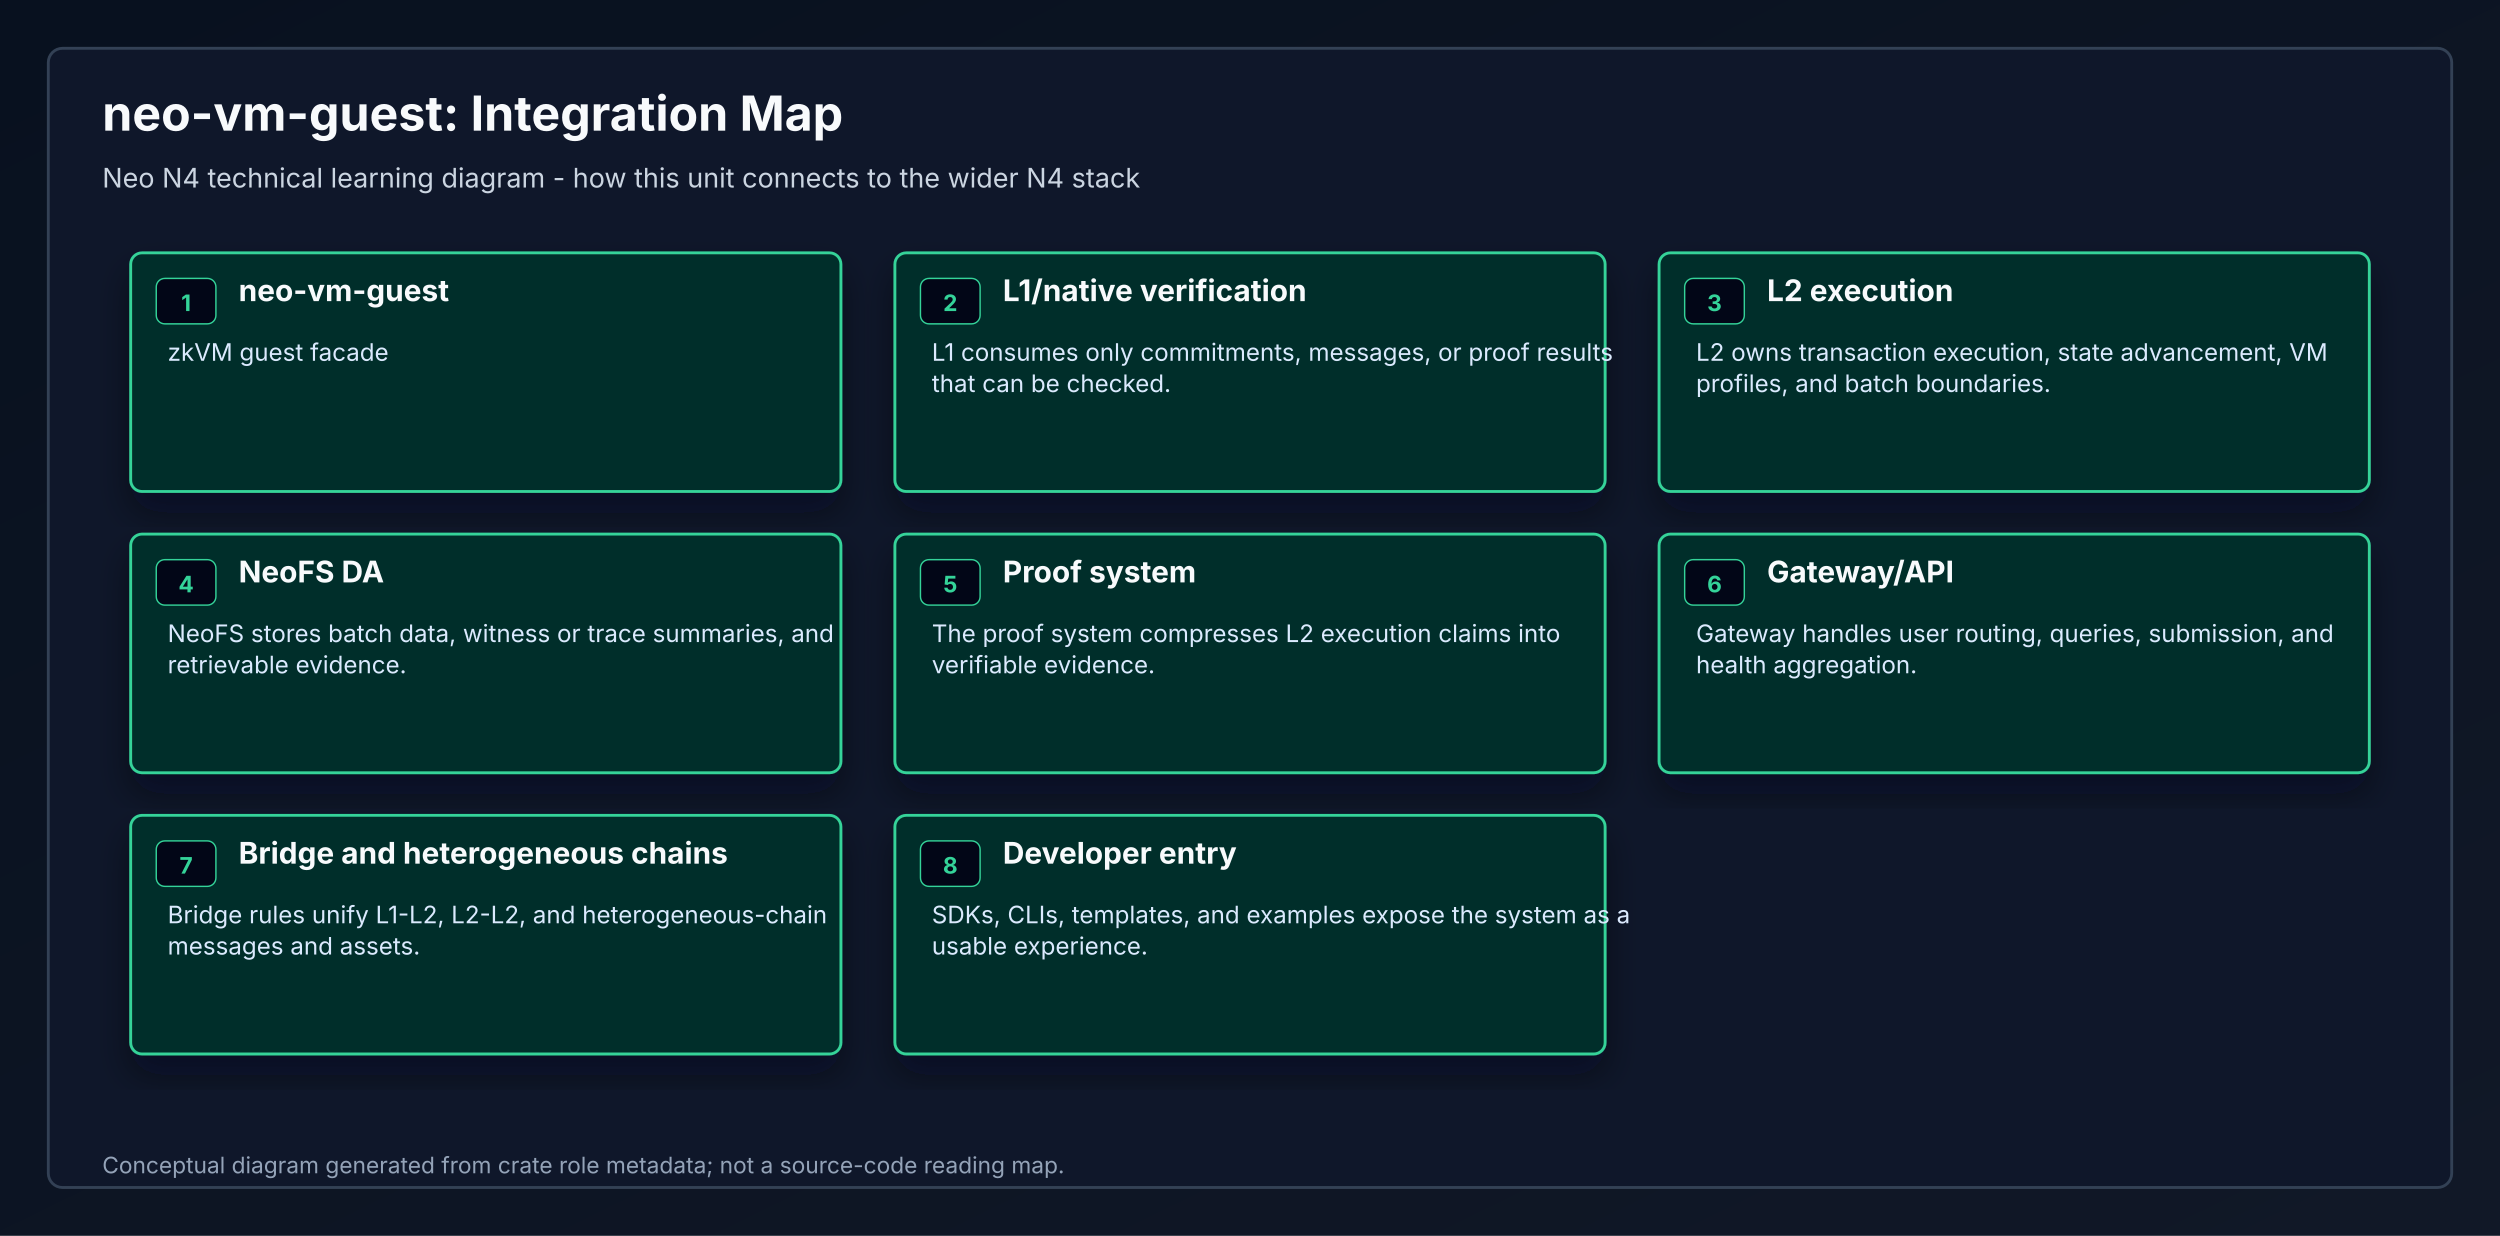
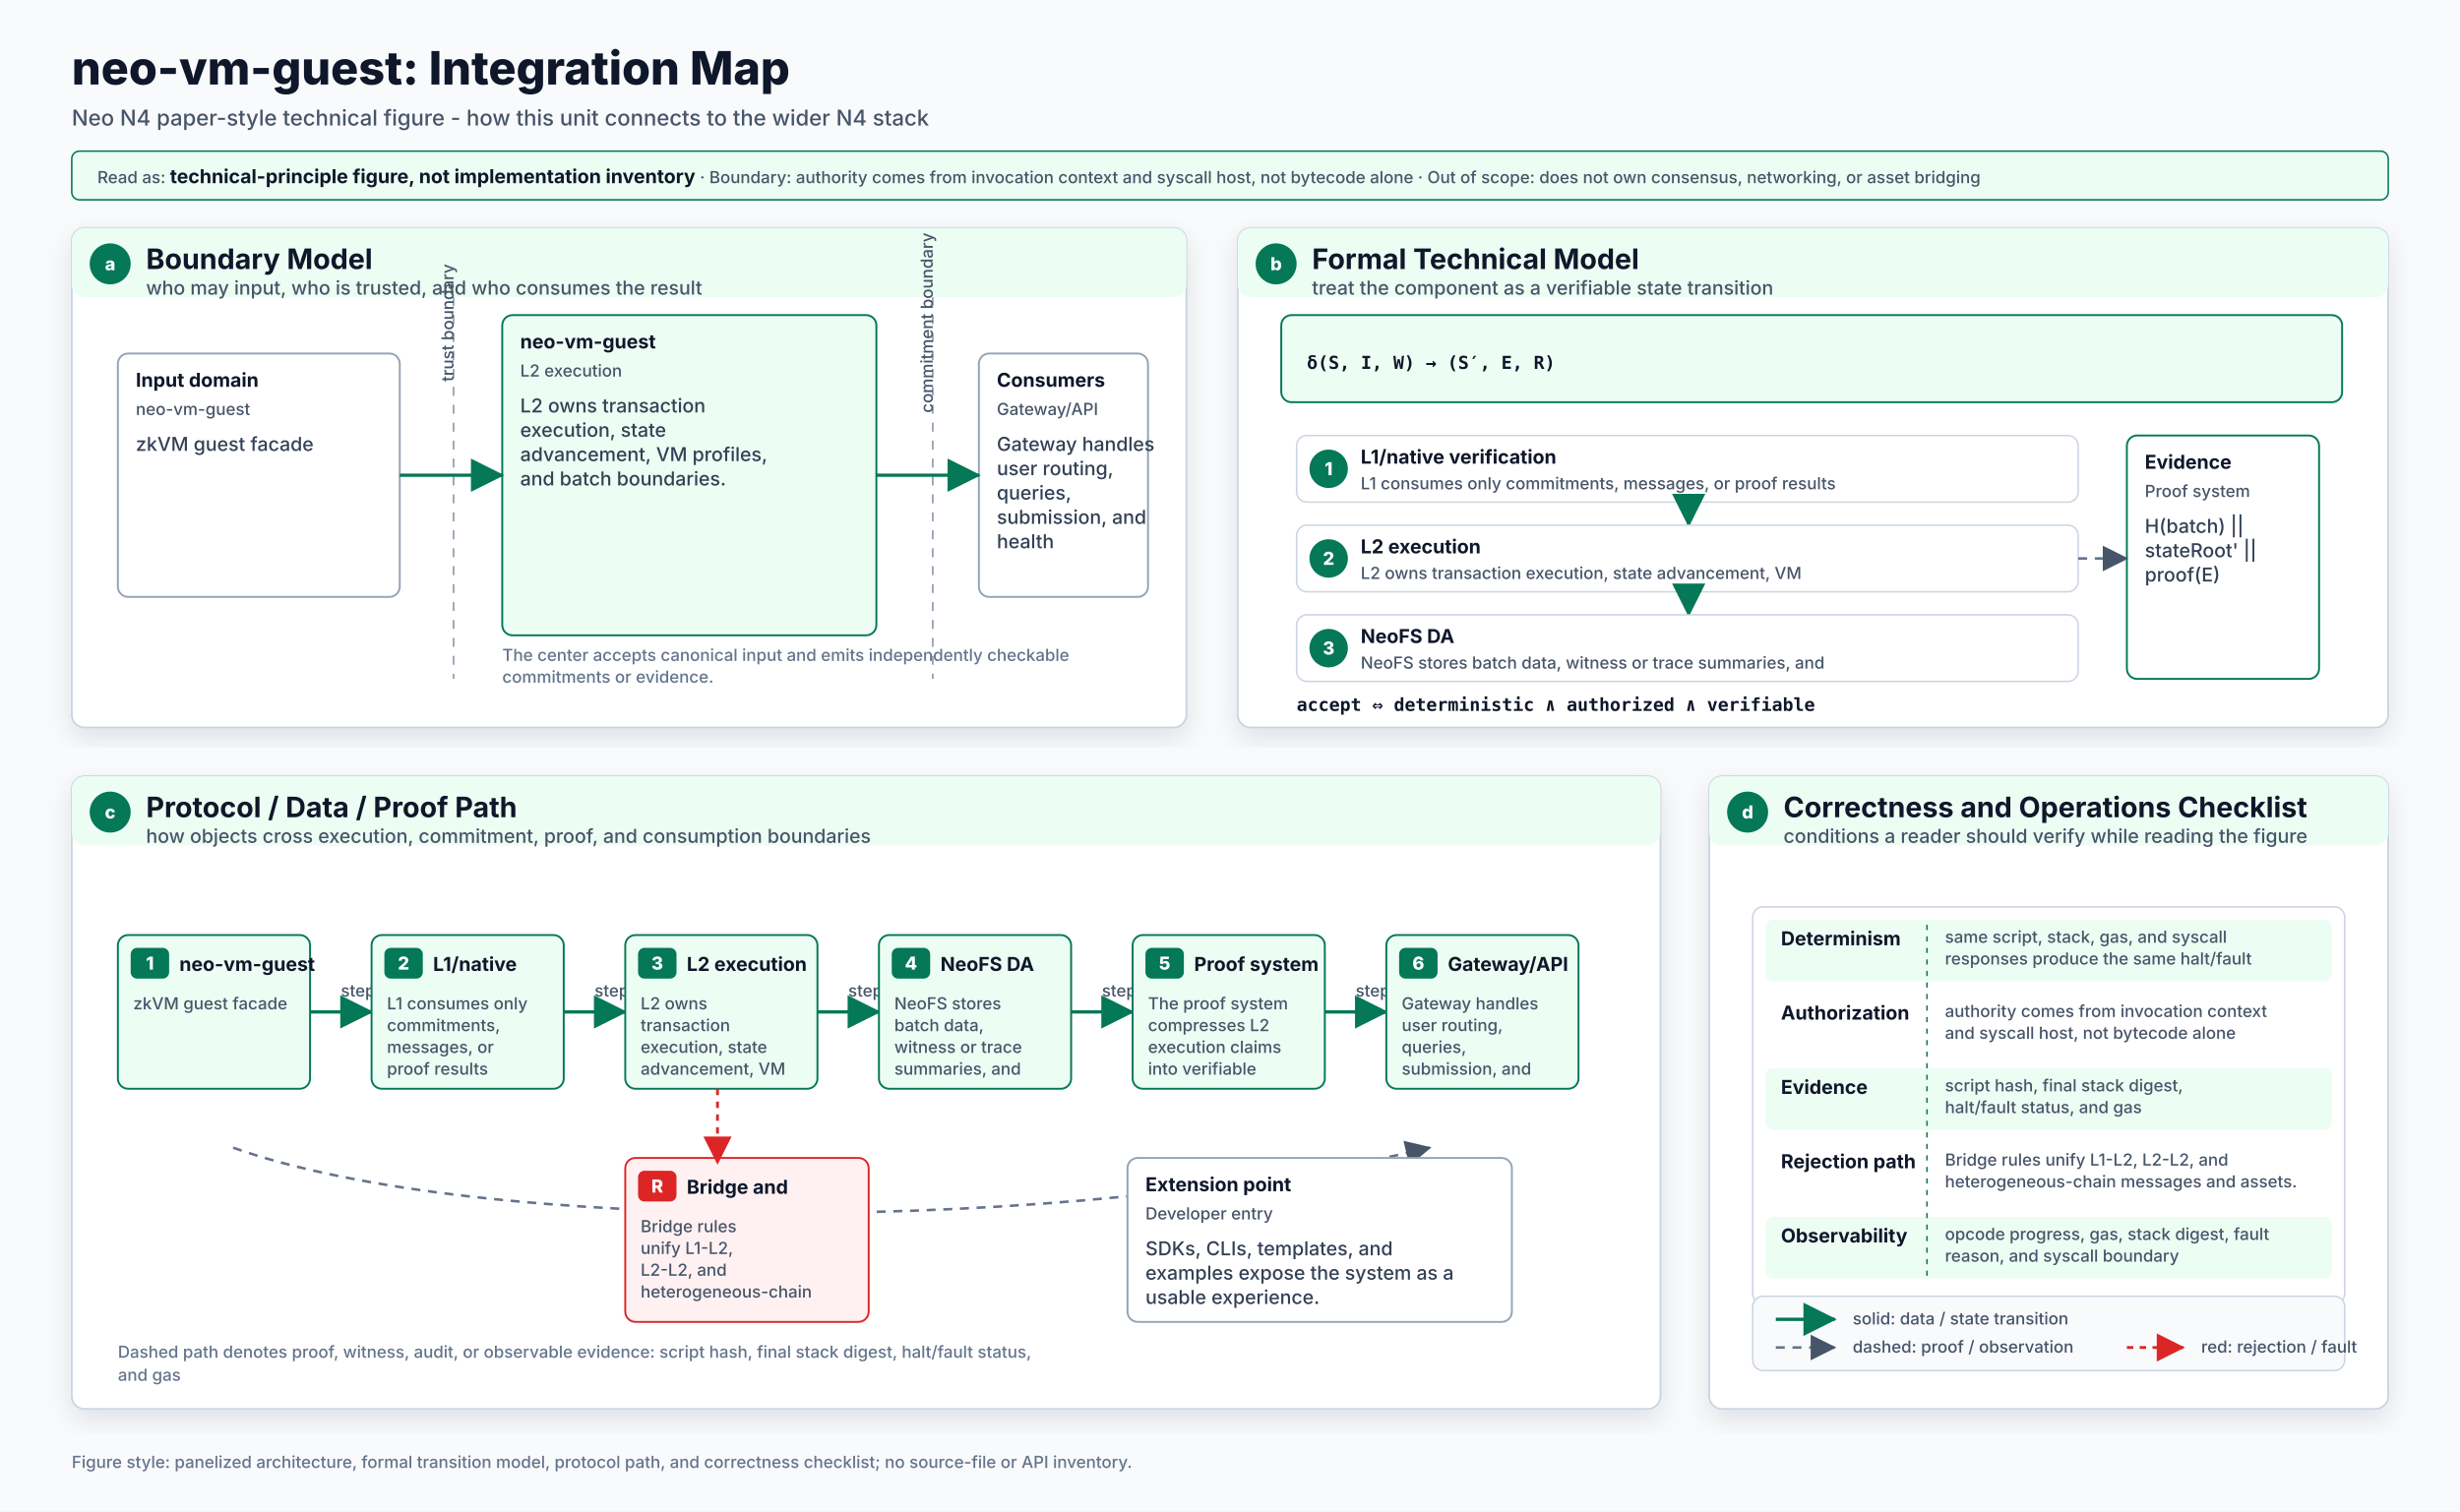
- <svg xmlns="http://www.w3.org/2000/svg" width="1760" height="870" viewBox="0 0 1760 870" role="img" aria-label="neo-vm-guest Integration Map">
+ <svg xmlns="http://www.w3.org/2000/svg" width="1920" height="1180" viewBox="0 0 1920 1180" role="img" aria-label="neo-vm-guest Integration Map">
  <defs>
-     <linearGradient id="bg" x1="0" y1="0" x2="1" y2="1">
-       <stop offset="0%" stop-color="#08111f" />
-       <stop offset="100%" stop-color="#111827" />
-     </linearGradient>
-     <filter id="shadow" x="-15%" y="-15%" width="130%" height="130%">
-       <feDropShadow dx="0" dy="14" stdDeviation="12" flood-color="#020617" flood-opacity="0.42" />
+     <marker id="arrow" viewBox="0 0 10 10" refX="9.4" refY="5" markerWidth="10" markerHeight="10" orient="auto">
+       <path d="M0,0 L10,5 L0,10 Z" fill="#475569" />
+     </marker>
+     <marker id="arrowAccent" viewBox="0 0 10 10" refX="9.4" refY="5" markerWidth="10" markerHeight="10" orient="auto">
+       <path d="M0,0 L10,5 L0,10 Z" fill="#047857" />
+     </marker>
+     <marker id="arrowFault" viewBox="0 0 10 10" refX="9.4" refY="5" markerWidth="10" markerHeight="10" orient="auto">
+       <path d="M0,0 L10,5 L0,10 Z" fill="#dc2626" />
+     </marker>
+     <filter id="paperShadow" x="-3%" y="-4%" width="106%" height="108%">
+       <feDropShadow dx="0" dy="8" stdDeviation="10" flood-color="#0f172a" flood-opacity="0.10" />
    </filter>
+     <style>
+ .bg{fill:#f8fafc}.panel{fill:#ffffff;stroke:#cbd5e1;stroke-width:1.5;filter:url(#paperShadow)}
+ .panelTitle{font:700 22px 'Inter','Segoe UI',Arial,sans-serif;fill:#0f172a}.panelSub{font:500 15px 'Inter','Segoe UI',Arial,sans-serif;fill:#475569}
+ .title{font:800 36px 'Inter','Segoe UI',Arial,sans-serif;fill:#0f172a}.subtitle{font:500 17px 'Inter','Segoe UI',Arial,sans-serif;fill:#475569}
+ .small{font:500 13px 'Inter','Segoe UI',Arial,sans-serif;fill:#475569}.body{font:500 15px 'Inter','Segoe UI',Arial,sans-serif;fill:#334155}
+ .bodyStrong{font:750 15px 'Inter','Segoe UI',Arial,sans-serif;fill:#0f172a}.mono{font:650 14px 'Cascadia Mono','SFMono-Regular',Consolas,monospace;fill:#0f172a}
+ .label{font:800 14px 'Inter','Segoe UI',Arial,sans-serif;fill:#ffffff}.caption{font:500 13px 'Inter','Segoe UI',Arial,sans-serif;fill:#64748b}
+ .arrow{stroke:#475569;stroke-width:2.2;fill:none;marker-end:url(#arrow)}.arrowAccent{stroke:#047857;stroke-width:2.6;fill:none;marker-end:url(#arrowAccent)}.arrowDash{stroke:#64748b;stroke-width:2;fill:none;stroke-dasharray:7 6;marker-end:url(#arrow)}.arrowFault{stroke:#dc2626;stroke-width:2.2;fill:none;stroke-dasharray:5 5;marker-end:url(#arrowFault)}
+ </style>
  </defs>
-   <rect width="1760" height="100%" fill="url(#bg)" />
-   <rect x="34" y="34" width="1692" height="802" rx="10" fill="#0f172a" stroke="#334155" stroke-width="2" />
-   <text x="72" y="92" fill="#f8fafc" font-family="Inter,Segoe UI,Arial,sans-serif" font-size="34" font-weight="700">neo-vm-guest: Integration Map</text>
-   <text x="72" y="132" fill="#cbd5e1" font-family="Inter,Segoe UI,Arial,sans-serif" font-size="19">Neo N4 technical learning diagram - how this unit connects to the wider N4 stack</text>
-   <rect x="92" y="178" width="500" height="168" rx="8" fill="#052e2b" stroke="#34d399" stroke-width="2" filter="url(#shadow)" />
-   <rect x="110" y="196" width="42" height="32" rx="6" fill="#020617" stroke="#34d399" stroke-width="1" />
-   <text x="131" y="219" text-anchor="middle" fill="#34d399" font-family="Inter,Segoe UI,Arial,sans-serif" font-size="16" font-weight="700">1</text>
-   <text x="168" y="212" fill="#f8fafc" font-family="Inter,Segoe UI,Arial,sans-serif" font-size="21" font-weight="700">neo-vm-guest</text>
-   <text x="118" y="254" fill="#dbeafe" font-family="Inter,Segoe UI,Arial,sans-serif" font-size="17">zkVM guest facade</text>
-   <rect x="630" y="178" width="500" height="168" rx="8" fill="#052e2b" stroke="#34d399" stroke-width="2" filter="url(#shadow)" />
-   <rect x="648" y="196" width="42" height="32" rx="6" fill="#020617" stroke="#34d399" stroke-width="1" />
-   <text x="669" y="219" text-anchor="middle" fill="#34d399" font-family="Inter,Segoe UI,Arial,sans-serif" font-size="16" font-weight="700">2</text>
-   <text x="706" y="212" fill="#f8fafc" font-family="Inter,Segoe UI,Arial,sans-serif" font-size="21" font-weight="700">L1/native verification</text>
-   <text x="656" y="254" fill="#dbeafe" font-family="Inter,Segoe UI,Arial,sans-serif" font-size="17">L1 consumes only commitments, messages, or proof results</text>
-   <text x="656" y="276" fill="#dbeafe" font-family="Inter,Segoe UI,Arial,sans-serif" font-size="17">that can be checked.</text>
-   <rect x="1168" y="178" width="500" height="168" rx="8" fill="#052e2b" stroke="#34d399" stroke-width="2" filter="url(#shadow)" />
-   <rect x="1186" y="196" width="42" height="32" rx="6" fill="#020617" stroke="#34d399" stroke-width="1" />
-   <text x="1207" y="219" text-anchor="middle" fill="#34d399" font-family="Inter,Segoe UI,Arial,sans-serif" font-size="16" font-weight="700">3</text>
-   <text x="1244" y="212" fill="#f8fafc" font-family="Inter,Segoe UI,Arial,sans-serif" font-size="21" font-weight="700">L2 execution</text>
-   <text x="1194" y="254" fill="#dbeafe" font-family="Inter,Segoe UI,Arial,sans-serif" font-size="17">L2 owns transaction execution, state advancement, VM</text>
-   <text x="1194" y="276" fill="#dbeafe" font-family="Inter,Segoe UI,Arial,sans-serif" font-size="17">profiles, and batch boundaries.</text>
-   <rect x="92" y="376" width="500" height="168" rx="8" fill="#052e2b" stroke="#34d399" stroke-width="2" filter="url(#shadow)" />
-   <rect x="110" y="394" width="42" height="32" rx="6" fill="#020617" stroke="#34d399" stroke-width="1" />
-   <text x="131" y="417" text-anchor="middle" fill="#34d399" font-family="Inter,Segoe UI,Arial,sans-serif" font-size="16" font-weight="700">4</text>
-   <text x="168" y="410" fill="#f8fafc" font-family="Inter,Segoe UI,Arial,sans-serif" font-size="21" font-weight="700">NeoFS DA</text>
-   <text x="118" y="452" fill="#dbeafe" font-family="Inter,Segoe UI,Arial,sans-serif" font-size="17">NeoFS stores batch data, witness or trace summaries, and</text>
-   <text x="118" y="474" fill="#dbeafe" font-family="Inter,Segoe UI,Arial,sans-serif" font-size="17">retrievable evidence.</text>
-   <rect x="630" y="376" width="500" height="168" rx="8" fill="#052e2b" stroke="#34d399" stroke-width="2" filter="url(#shadow)" />
-   <rect x="648" y="394" width="42" height="32" rx="6" fill="#020617" stroke="#34d399" stroke-width="1" />
-   <text x="669" y="417" text-anchor="middle" fill="#34d399" font-family="Inter,Segoe UI,Arial,sans-serif" font-size="16" font-weight="700">5</text>
-   <text x="706" y="410" fill="#f8fafc" font-family="Inter,Segoe UI,Arial,sans-serif" font-size="21" font-weight="700">Proof system</text>
-   <text x="656" y="452" fill="#dbeafe" font-family="Inter,Segoe UI,Arial,sans-serif" font-size="17">The proof system compresses L2 execution claims into</text>
-   <text x="656" y="474" fill="#dbeafe" font-family="Inter,Segoe UI,Arial,sans-serif" font-size="17">verifiable evidence.</text>
-   <rect x="1168" y="376" width="500" height="168" rx="8" fill="#052e2b" stroke="#34d399" stroke-width="2" filter="url(#shadow)" />
-   <rect x="1186" y="394" width="42" height="32" rx="6" fill="#020617" stroke="#34d399" stroke-width="1" />
-   <text x="1207" y="417" text-anchor="middle" fill="#34d399" font-family="Inter,Segoe UI,Arial,sans-serif" font-size="16" font-weight="700">6</text>
-   <text x="1244" y="410" fill="#f8fafc" font-family="Inter,Segoe UI,Arial,sans-serif" font-size="21" font-weight="700">Gateway/API</text>
-   <text x="1194" y="452" fill="#dbeafe" font-family="Inter,Segoe UI,Arial,sans-serif" font-size="17">Gateway handles user routing, queries, submission, and</text>
-   <text x="1194" y="474" fill="#dbeafe" font-family="Inter,Segoe UI,Arial,sans-serif" font-size="17">health aggregation.</text>
-   <rect x="92" y="574" width="500" height="168" rx="8" fill="#052e2b" stroke="#34d399" stroke-width="2" filter="url(#shadow)" />
-   <rect x="110" y="592" width="42" height="32" rx="6" fill="#020617" stroke="#34d399" stroke-width="1" />
-   <text x="131" y="615" text-anchor="middle" fill="#34d399" font-family="Inter,Segoe UI,Arial,sans-serif" font-size="16" font-weight="700">7</text>
-   <text x="168" y="608" fill="#f8fafc" font-family="Inter,Segoe UI,Arial,sans-serif" font-size="21" font-weight="700">Bridge and heterogeneous chains</text>
-   <text x="118" y="650" fill="#dbeafe" font-family="Inter,Segoe UI,Arial,sans-serif" font-size="17">Bridge rules unify L1-L2, L2-L2, and heterogeneous-chain</text>
-   <text x="118" y="672" fill="#dbeafe" font-family="Inter,Segoe UI,Arial,sans-serif" font-size="17">messages and assets.</text>
-   <rect x="630" y="574" width="500" height="168" rx="8" fill="#052e2b" stroke="#34d399" stroke-width="2" filter="url(#shadow)" />
-   <rect x="648" y="592" width="42" height="32" rx="6" fill="#020617" stroke="#34d399" stroke-width="1" />
-   <text x="669" y="615" text-anchor="middle" fill="#34d399" font-family="Inter,Segoe UI,Arial,sans-serif" font-size="16" font-weight="700">8</text>
-   <text x="706" y="608" fill="#f8fafc" font-family="Inter,Segoe UI,Arial,sans-serif" font-size="21" font-weight="700">Developer entry</text>
-   <text x="656" y="650" fill="#dbeafe" font-family="Inter,Segoe UI,Arial,sans-serif" font-size="17">SDKs, CLIs, templates, and examples expose the system as a</text>
-   <text x="656" y="672" fill="#dbeafe" font-family="Inter,Segoe UI,Arial,sans-serif" font-size="17">usable experience.</text>
-   <text x="72" y="826" fill="#94a3b8" font-family="Inter,Segoe UI,Arial,sans-serif" font-size="16">Conceptual diagram generated from crate role metadata; not a source-code reading map.</text>
+   <rect class="bg" width="1920" height="1180" />
+   <text x="56" y="66" class="title">neo-vm-guest: Integration Map</text>
+   <text x="56" y="98" class="subtitle">Neo N4 paper-style technical figure - how this unit connects to the wider N4 stack</text>
+   <rect x="56" y="118" width="1808" height="38" rx="6" fill="#ecfdf3" stroke="#047857" stroke-width="1.2" />
+   <text x="76" y="143" class="small">Read as: <tspan class="bodyStrong">technical-principle figure, not implementation inventory</tspan> · Boundary: authority comes from invocation context and syscall host, not bytecode alone · Out of scope: does not own consensus, networking, or asset bridging</text>
+   <rect x="56" y="178" width="870" height="390" rx="10" class="panel" />
+   <rect x="56" y="178" width="870" height="54" rx="10" fill="#ecfdf3" stroke="#cbd5e1" stroke-width="0" />
+   <circle cx="86" cy="206" r="16" fill="#047857" />
+   <text x="86" y="211" text-anchor="middle" class="label">a</text>
+   <text x="114" y="210" class="panelTitle">Boundary Model</text>
+   <text x="114" y="230" class="panelSub">who may input, who is trusted, and who consumes the result</text>
+   <rect x="966" y="178" width="898" height="390" rx="10" class="panel" />
+   <rect x="966" y="178" width="898" height="54" rx="10" fill="#ecfdf3" stroke="#cbd5e1" stroke-width="0" />
+   <circle cx="996" cy="206" r="16" fill="#047857" />
+   <text x="996" y="211" text-anchor="middle" class="label">b</text>
+   <text x="1024" y="210" class="panelTitle">Formal Technical Model</text>
+   <text x="1024" y="230" class="panelSub">treat the component as a verifiable state transition</text>
+   <rect x="56" y="606" width="1240" height="494" rx="10" class="panel" />
+   <rect x="56" y="606" width="1240" height="54" rx="10" fill="#ecfdf3" stroke="#cbd5e1" stroke-width="0" />
+   <circle cx="86" cy="634" r="16" fill="#047857" />
+   <text x="86" y="639" text-anchor="middle" class="label">c</text>
+   <text x="114" y="638" class="panelTitle">Protocol / Data / Proof Path</text>
+   <text x="114" y="658" class="panelSub">how objects cross execution, commitment, proof, and consumption boundaries</text>
+   <rect x="1334" y="606" width="530" height="494" rx="10" class="panel" />
+   <rect x="1334" y="606" width="530" height="54" rx="10" fill="#ecfdf3" stroke="#cbd5e1" stroke-width="0" />
+   <circle cx="1364" cy="634" r="16" fill="#047857" />
+   <text x="1364" y="639" text-anchor="middle" class="label">d</text>
+   <text x="1392" y="638" class="panelTitle">Correctness and Operations Checklist</text>
+   <text x="1392" y="658" class="panelSub">conditions a reader should verify while reading the figure</text>
+   <rect x="92" y="276" width="220" height="190" rx="8" fill="#ffffff" stroke="#94a3b8" stroke-width="1.5" />
+   <text x="106" y="302" class="bodyStrong">Input domain</text>
+   <text x="106" y="324" class="small">neo-vm-guest</text>
+   <text x="106" y="352" class="body">zkVM guest facade</text>
+   <line x1="354" y1="232" x2="354" y2="530" stroke="#94a3b8" stroke-width="1.4" stroke-dasharray="7 7" />
+   <text x="354" y="252" class="small" text-anchor="middle" transform="rotate(-90 354 252)">trust boundary</text>
+   <rect x="392" y="246" width="292" height="250" rx="8" fill="#ecfdf3" stroke="#047857" stroke-width="1.5" />
+   <text x="406" y="272" class="bodyStrong">neo-vm-guest</text>
+   <text x="406" y="294" class="small">L2 execution</text>
+   <text x="406" y="322" class="body">L2 owns transaction</text>
+   <text x="406" y="341" class="body">execution, state</text>
+   <text x="406" y="360" class="body">advancement, VM profiles,</text>
+   <text x="406" y="379" class="body">and batch boundaries.</text>
+   <line x1="728" y1="232" x2="728" y2="530" stroke="#94a3b8" stroke-width="1.4" stroke-dasharray="7 7" />
+   <text x="728" y="252" class="small" text-anchor="middle" transform="rotate(-90 728 252)">commitment boundary</text>
+   <rect x="764" y="276" width="132" height="190" rx="8" fill="#ffffff" stroke="#94a3b8" stroke-width="1.5" />
+   <text x="778" y="302" class="bodyStrong">Consumers</text>
+   <text x="778" y="324" class="small">Gateway/API</text>
+   <text x="778" y="352" class="body">Gateway handles</text>
+   <text x="778" y="371" class="body">user routing,</text>
+   <text x="778" y="390" class="body">queries,</text>
+   <text x="778" y="409" class="body">submission, and</text>
+   <text x="778" y="428" class="body">health</text>
+   <path class="arrowAccent" d="M312 371 C338 371 358 371 392 371" />
+   <path class="arrowAccent" d="M684 371 C706 371 730 371 764 371" />
+   <text x="392" y="516" class="caption">The center accepts canonical input and emits independently checkable</text>
+   <text x="392" y="533" class="caption">commitments or evidence.</text>
+   <rect x="1000" y="246" width="828" height="68" rx="8" fill="#ecfdf3" stroke="#047857" stroke-width="1.5" />
+   <text x="1020" y="288" class="mono">δ(S, I, W) → (S′, E, R)</text>
+   <rect x="1012" y="340" width="610" height="52" rx="8" fill="#ffffff" stroke="#cbd5e1" stroke-width="1.2" />
+   <circle cx="1037" cy="366" r="15" fill="#047857" />
+   <text x="1037" y="371" text-anchor="middle" class="label">1</text>
+   <text x="1062" y="362" class="bodyStrong">L1/native verification</text>
+   <text x="1062" y="382" class="small">L1 consumes only commitments, messages, or proof results</text>
+   <path class="arrowAccent" d="M1318 392 L1318 410" />
+   <rect x="1012" y="410" width="610" height="52" rx="8" fill="#ffffff" stroke="#cbd5e1" stroke-width="1.2" />
+   <circle cx="1037" cy="436" r="15" fill="#047857" />
+   <text x="1037" y="441" text-anchor="middle" class="label">2</text>
+   <text x="1062" y="432" class="bodyStrong">L2 execution</text>
+   <text x="1062" y="452" class="small">L2 owns transaction execution, state advancement, VM</text>
+   <path class="arrowAccent" d="M1318 462 L1318 480" />
+   <rect x="1012" y="480" width="610" height="52" rx="8" fill="#ffffff" stroke="#cbd5e1" stroke-width="1.2" />
+   <circle cx="1037" cy="506" r="15" fill="#047857" />
+   <text x="1037" y="511" text-anchor="middle" class="label">3</text>
+   <text x="1062" y="502" class="bodyStrong">NeoFS DA</text>
+   <text x="1062" y="522" class="small">NeoFS stores batch data, witness or trace summaries, and</text>
+   <rect x="1660" y="340" width="150" height="190" rx="8" fill="#ffffff" stroke="#047857" stroke-width="1.5" />
+   <text x="1674" y="366" class="bodyStrong">Evidence</text>
+   <text x="1674" y="388" class="small">Proof system</text>
+   <text x="1674" y="416" class="body">H(batch) ||</text>
+   <text x="1674" y="435" class="body">stateRoot' ||</text>
+   <text x="1674" y="454" class="body">proof(E)</text>
+   <path class="arrowDash" d="M1622 436 C1642 436 1648 436 1660 436" />
+   <text x="1012" y="555" class="mono">accept ⇔ deterministic ∧ authorized ∧ verifiable</text>
+   <rect x="92" y="730" width="150" height="120" rx="8" fill="#ecfdf3" stroke="#047857" stroke-width="1.5" />
+   <rect x="102" y="740" width="30" height="24" rx="5" fill="#047857" />
+   <text x="117" y="757" text-anchor="middle" class="label">1</text>
+   <text x="140" y="758" class="bodyStrong">neo-vm-guest</text>
+   <text x="104" y="788" class="small">zkVM guest facade</text>
+   <path class="arrowAccent" d="M242 790 L290 790" />
+   <text x="266" y="778" class="small">step 1</text>
+   <rect x="290" y="730" width="150" height="120" rx="8" fill="#ecfdf3" stroke="#047857" stroke-width="1.5" />
+   <rect x="300" y="740" width="30" height="24" rx="5" fill="#047857" />
+   <text x="315" y="757" text-anchor="middle" class="label">2</text>
+   <text x="338" y="758" class="bodyStrong">L1/native</text>
+   <text x="302" y="788" class="small">L1 consumes only</text>
+   <text x="302" y="805" class="small">commitments,</text>
+   <text x="302" y="822" class="small">messages, or</text>
+   <text x="302" y="839" class="small">proof results</text>
+   <path class="arrowAccent" d="M440 790 L488 790" />
+   <text x="464" y="778" class="small">step 2</text>
+   <rect x="488" y="730" width="150" height="120" rx="8" fill="#ecfdf3" stroke="#047857" stroke-width="1.5" />
+   <rect x="498" y="740" width="30" height="24" rx="5" fill="#047857" />
+   <text x="513" y="757" text-anchor="middle" class="label">3</text>
+   <text x="536" y="758" class="bodyStrong">L2 execution</text>
+   <text x="500" y="788" class="small">L2 owns</text>
+   <text x="500" y="805" class="small">transaction</text>
+   <text x="500" y="822" class="small">execution, state</text>
+   <text x="500" y="839" class="small">advancement, VM</text>
+   <path class="arrowAccent" d="M638 790 L686 790" />
+   <text x="662" y="778" class="small">step 3</text>
+   <rect x="686" y="730" width="150" height="120" rx="8" fill="#ecfdf3" stroke="#047857" stroke-width="1.5" />
+   <rect x="696" y="740" width="30" height="24" rx="5" fill="#047857" />
+   <text x="711" y="757" text-anchor="middle" class="label">4</text>
+   <text x="734" y="758" class="bodyStrong">NeoFS DA</text>
+   <text x="698" y="788" class="small">NeoFS stores</text>
+   <text x="698" y="805" class="small">batch data,</text>
+   <text x="698" y="822" class="small">witness or trace</text>
+   <text x="698" y="839" class="small">summaries, and</text>
+   <path class="arrowAccent" d="M836 790 L884 790" />
+   <text x="860" y="778" class="small">step 4</text>
+   <rect x="884" y="730" width="150" height="120" rx="8" fill="#ecfdf3" stroke="#047857" stroke-width="1.5" />
+   <rect x="894" y="740" width="30" height="24" rx="5" fill="#047857" />
+   <text x="909" y="757" text-anchor="middle" class="label">5</text>
+   <text x="932" y="758" class="bodyStrong">Proof system</text>
+   <text x="896" y="788" class="small">The proof system</text>
+   <text x="896" y="805" class="small">compresses L2</text>
+   <text x="896" y="822" class="small">execution claims</text>
+   <text x="896" y="839" class="small">into verifiable</text>
+   <path class="arrowAccent" d="M1034 790 L1082 790" />
+   <text x="1058" y="778" class="small">step 5</text>
+   <rect x="1082" y="730" width="150" height="120" rx="8" fill="#ecfdf3" stroke="#047857" stroke-width="1.5" />
+   <rect x="1092" y="740" width="30" height="24" rx="5" fill="#047857" />
+   <text x="1107" y="757" text-anchor="middle" class="label">6</text>
+   <text x="1130" y="758" class="bodyStrong">Gateway/API</text>
+   <text x="1094" y="788" class="small">Gateway handles</text>
+   <text x="1094" y="805" class="small">user routing,</text>
+   <text x="1094" y="822" class="small">queries,</text>
+   <text x="1094" y="839" class="small">submission, and</text>
+   <path class="arrowDash" d="M182 896 C372 964 832 964 1116 896" />
+   <rect x="488" y="904" width="190" height="128" rx="8" fill="#fff1f2" stroke="#dc2626" stroke-width="1.5" />
+   <rect x="498" y="914" width="30" height="24" rx="5" fill="#dc2626" />
+   <text x="513" y="931" text-anchor="middle" class="label">R</text>
+   <text x="536" y="932" class="bodyStrong">Bridge and</text>
+   <text x="500" y="962" class="small">Bridge rules</text>
+   <text x="500" y="979" class="small">unify L1-L2,</text>
+   <text x="500" y="996" class="small">L2-L2, and</text>
+   <text x="500" y="1013" class="small">heterogeneous-chain</text>
+   <path class="arrowFault" d="M560 850 L560 908" />
+   <rect x="880" y="904" width="300" height="128" rx="8" fill="#ffffff" stroke="#94a3b8" stroke-width="1.5" />
+   <text x="894" y="930" class="bodyStrong">Extension point</text>
+   <text x="894" y="952" class="small">Developer entry</text>
+   <text x="894" y="980" class="body">SDKs, CLIs, templates, and</text>
+   <text x="894" y="999" class="body">examples expose the system as a</text>
+   <text x="894" y="1018" class="body">usable experience.</text>
+   <text x="92" y="1060" class="caption">Dashed path denotes proof, witness, audit, or observable evidence: script hash, final stack digest, halt/fault status,</text>
+   <text x="92" y="1078" class="caption">and gas</text>
+   <rect x="1368" y="708" width="462" height="310" rx="8" fill="#ffffff" stroke="#cbd5e1" stroke-width="1.2" />
+   <rect x="1378" y="718" width="442" height="48" rx="6" fill="#ecfdf3" />
+   <text x="1390" y="738" class="bodyStrong">Determinism</text>
+   <text x="1518" y="736" class="small">same script, stack, gas, and syscall</text>
+   <text x="1518" y="753" class="small">responses produce the same halt/fault</text>
+   <rect x="1378" y="776" width="442" height="48" rx="6" fill="#ffffff" />
+   <text x="1390" y="796" class="bodyStrong">Authorization</text>
+   <text x="1518" y="794" class="small">authority comes from invocation context</text>
+   <text x="1518" y="811" class="small">and syscall host, not bytecode alone</text>
+   <rect x="1378" y="834" width="442" height="48" rx="6" fill="#ecfdf3" />
+   <text x="1390" y="854" class="bodyStrong">Evidence</text>
+   <text x="1518" y="852" class="small">script hash, final stack digest,</text>
+   <text x="1518" y="869" class="small">halt/fault status, and gas</text>
+   <rect x="1378" y="892" width="442" height="48" rx="6" fill="#ffffff" />
+   <text x="1390" y="912" class="bodyStrong">Rejection path</text>
+   <text x="1518" y="910" class="small">Bridge rules unify L1-L2, L2-L2, and</text>
+   <text x="1518" y="927" class="small">heterogeneous-chain messages and assets.</text>
+   <rect x="1378" y="950" width="442" height="48" rx="6" fill="#ecfdf3" />
+   <text x="1390" y="970" class="bodyStrong">Observability</text>
+   <text x="1518" y="968" class="small">opcode progress, gas, stack digest, fault</text>
+   <text x="1518" y="985" class="small">reason, and syscall boundary</text>
+   <line x1="1504" y1="722" x2="1504" y2="998" stroke="#047857" stroke-width="1.2" stroke-dasharray="4 5" />
+   <rect x="1368" y="1012" width="462" height="58" rx="8" fill="#f8fafc" stroke="#cbd5e1" stroke-width="1.2" />
+   <line x1="1386" y1="1030" x2="1432" y2="1030" stroke="#047857" stroke-width="2.6" marker-end="url(#arrowAccent)" />
+   <text x="1446" y="1034" class="small">solid: data / state transition</text>
+   <line x1="1386" y1="1052" x2="1432" y2="1052" stroke="#64748b" stroke-width="2" stroke-dasharray="7 6" marker-end="url(#arrow)" />
+   <text x="1446" y="1056" class="small">dashed: proof / observation</text>
+   <line x1="1660" y1="1052" x2="1704" y2="1052" stroke="#dc2626" stroke-width="2.2" stroke-dasharray="5 5" marker-end="url(#arrowFault)" />
+   <text x="1718" y="1056" class="small">red: rejection / fault</text>
+   <text x="56" y="1146" class="caption">Figure style: panelized architecture, formal transition model, protocol path, and correctness checklist; no source-file or API inventory.</text>
</svg>
